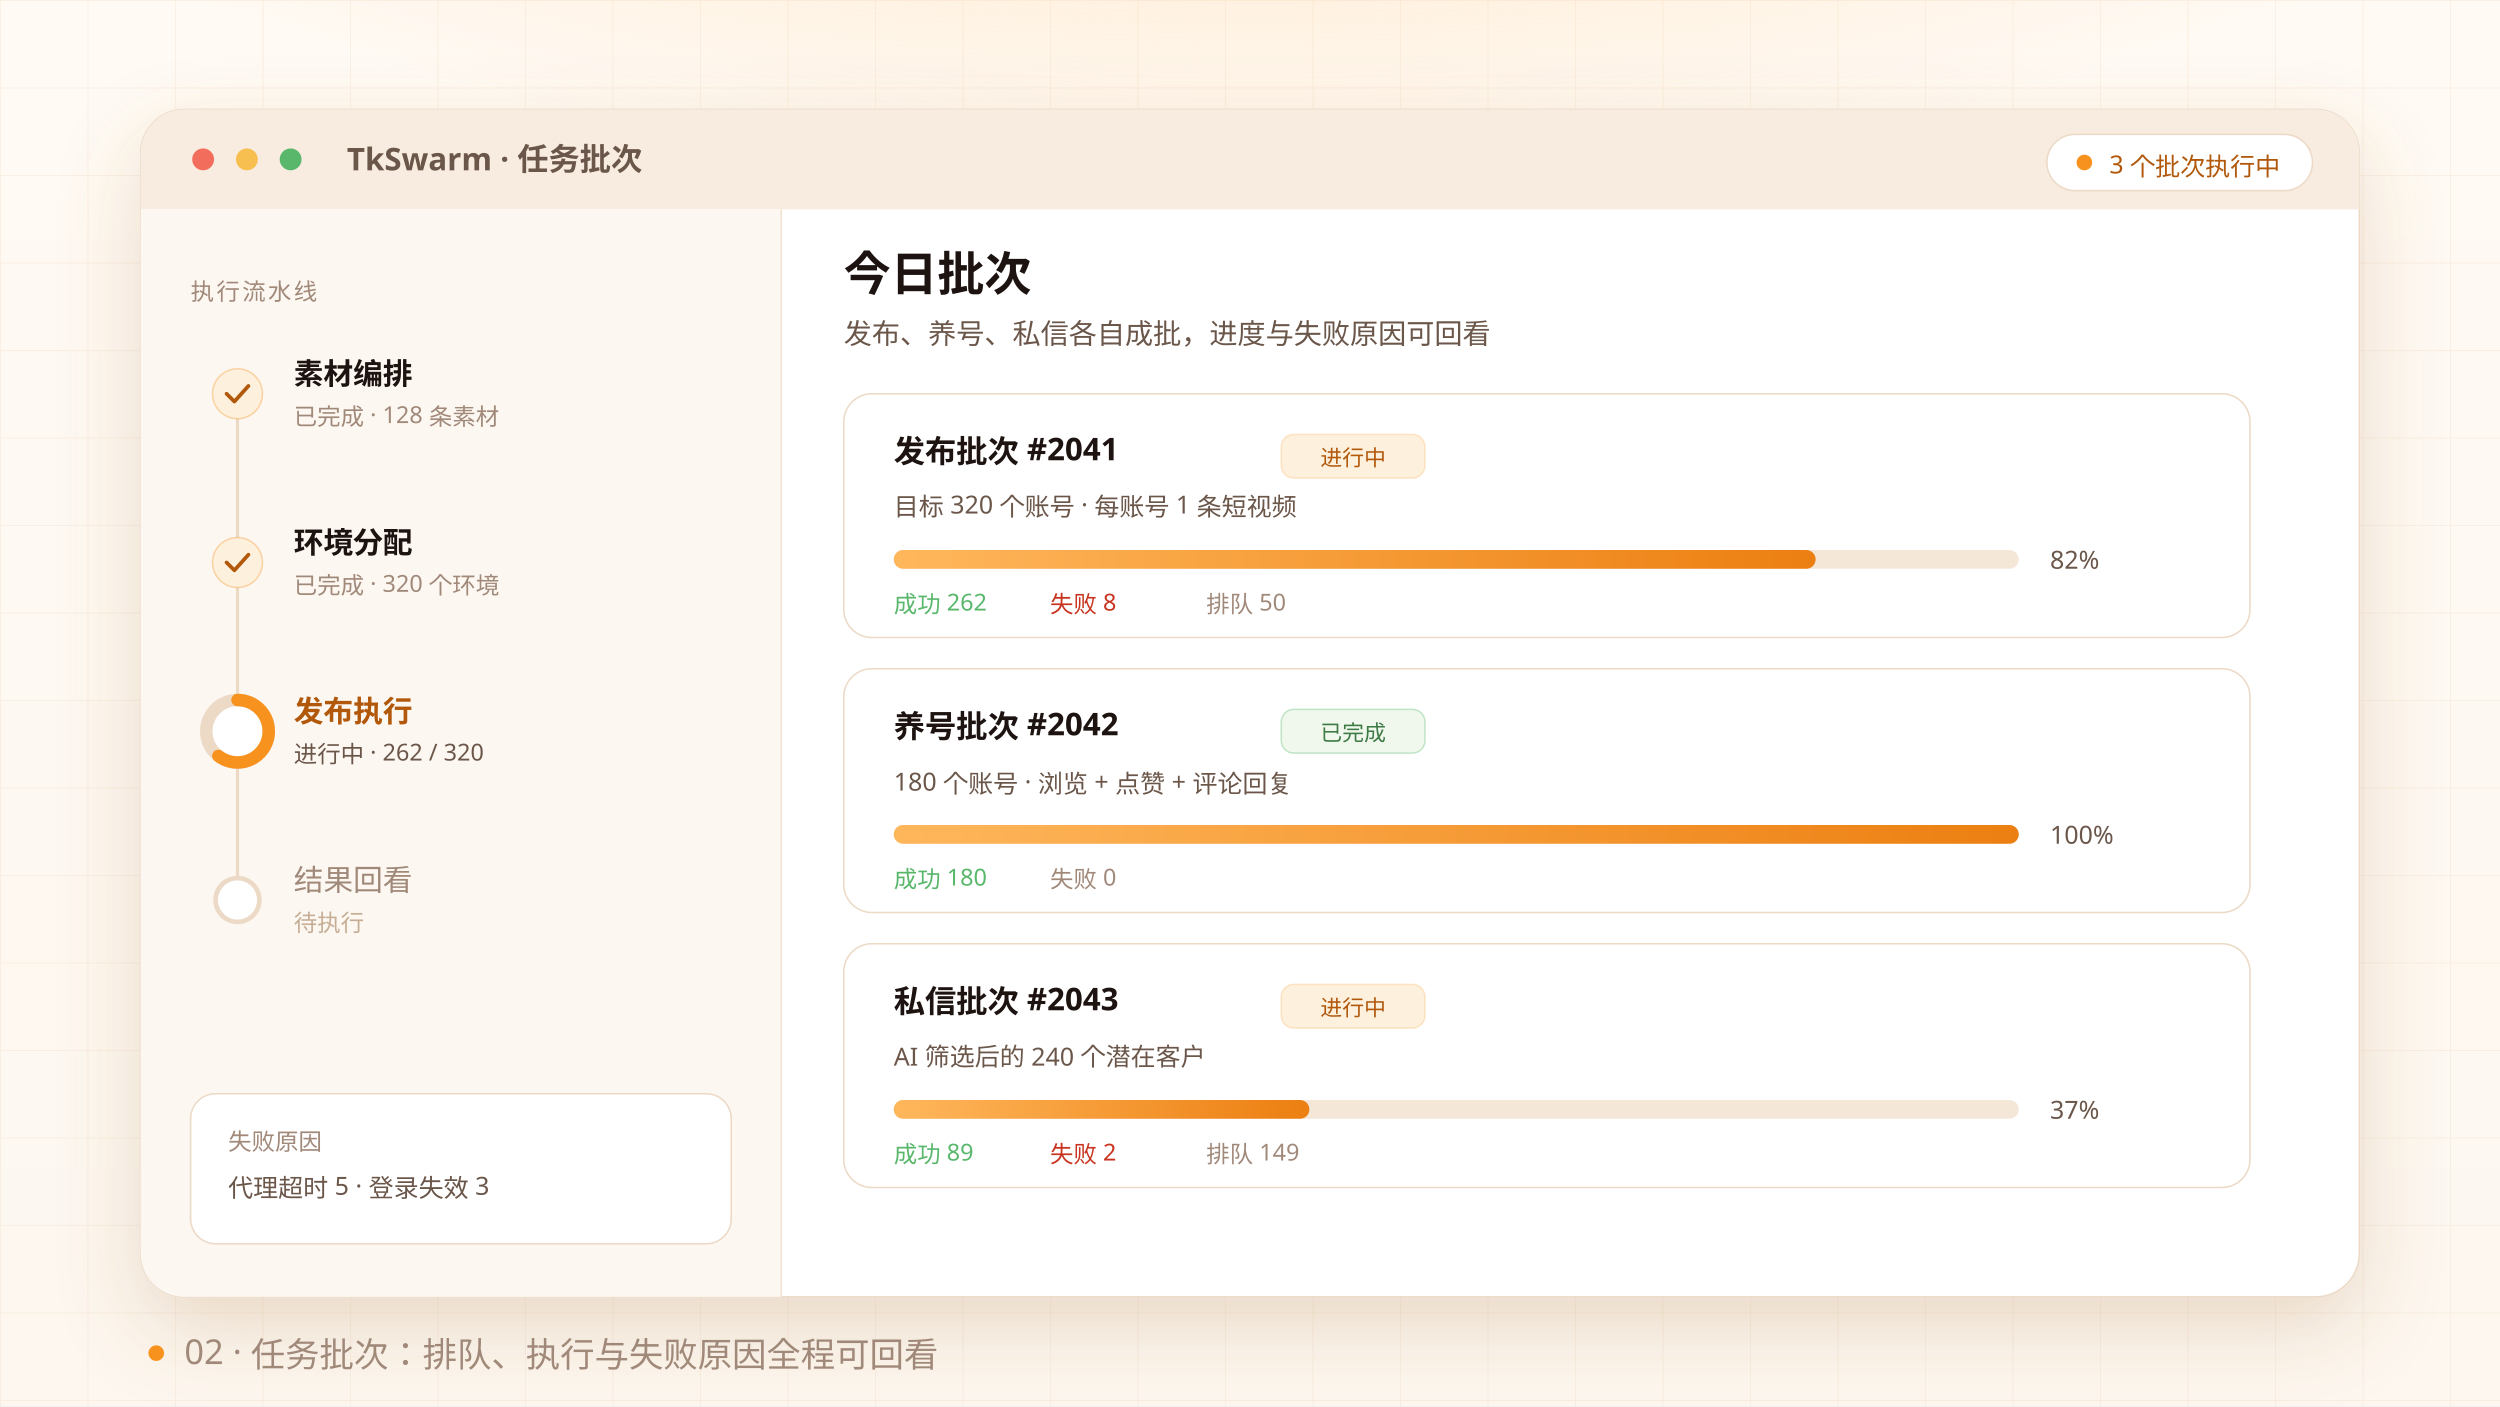
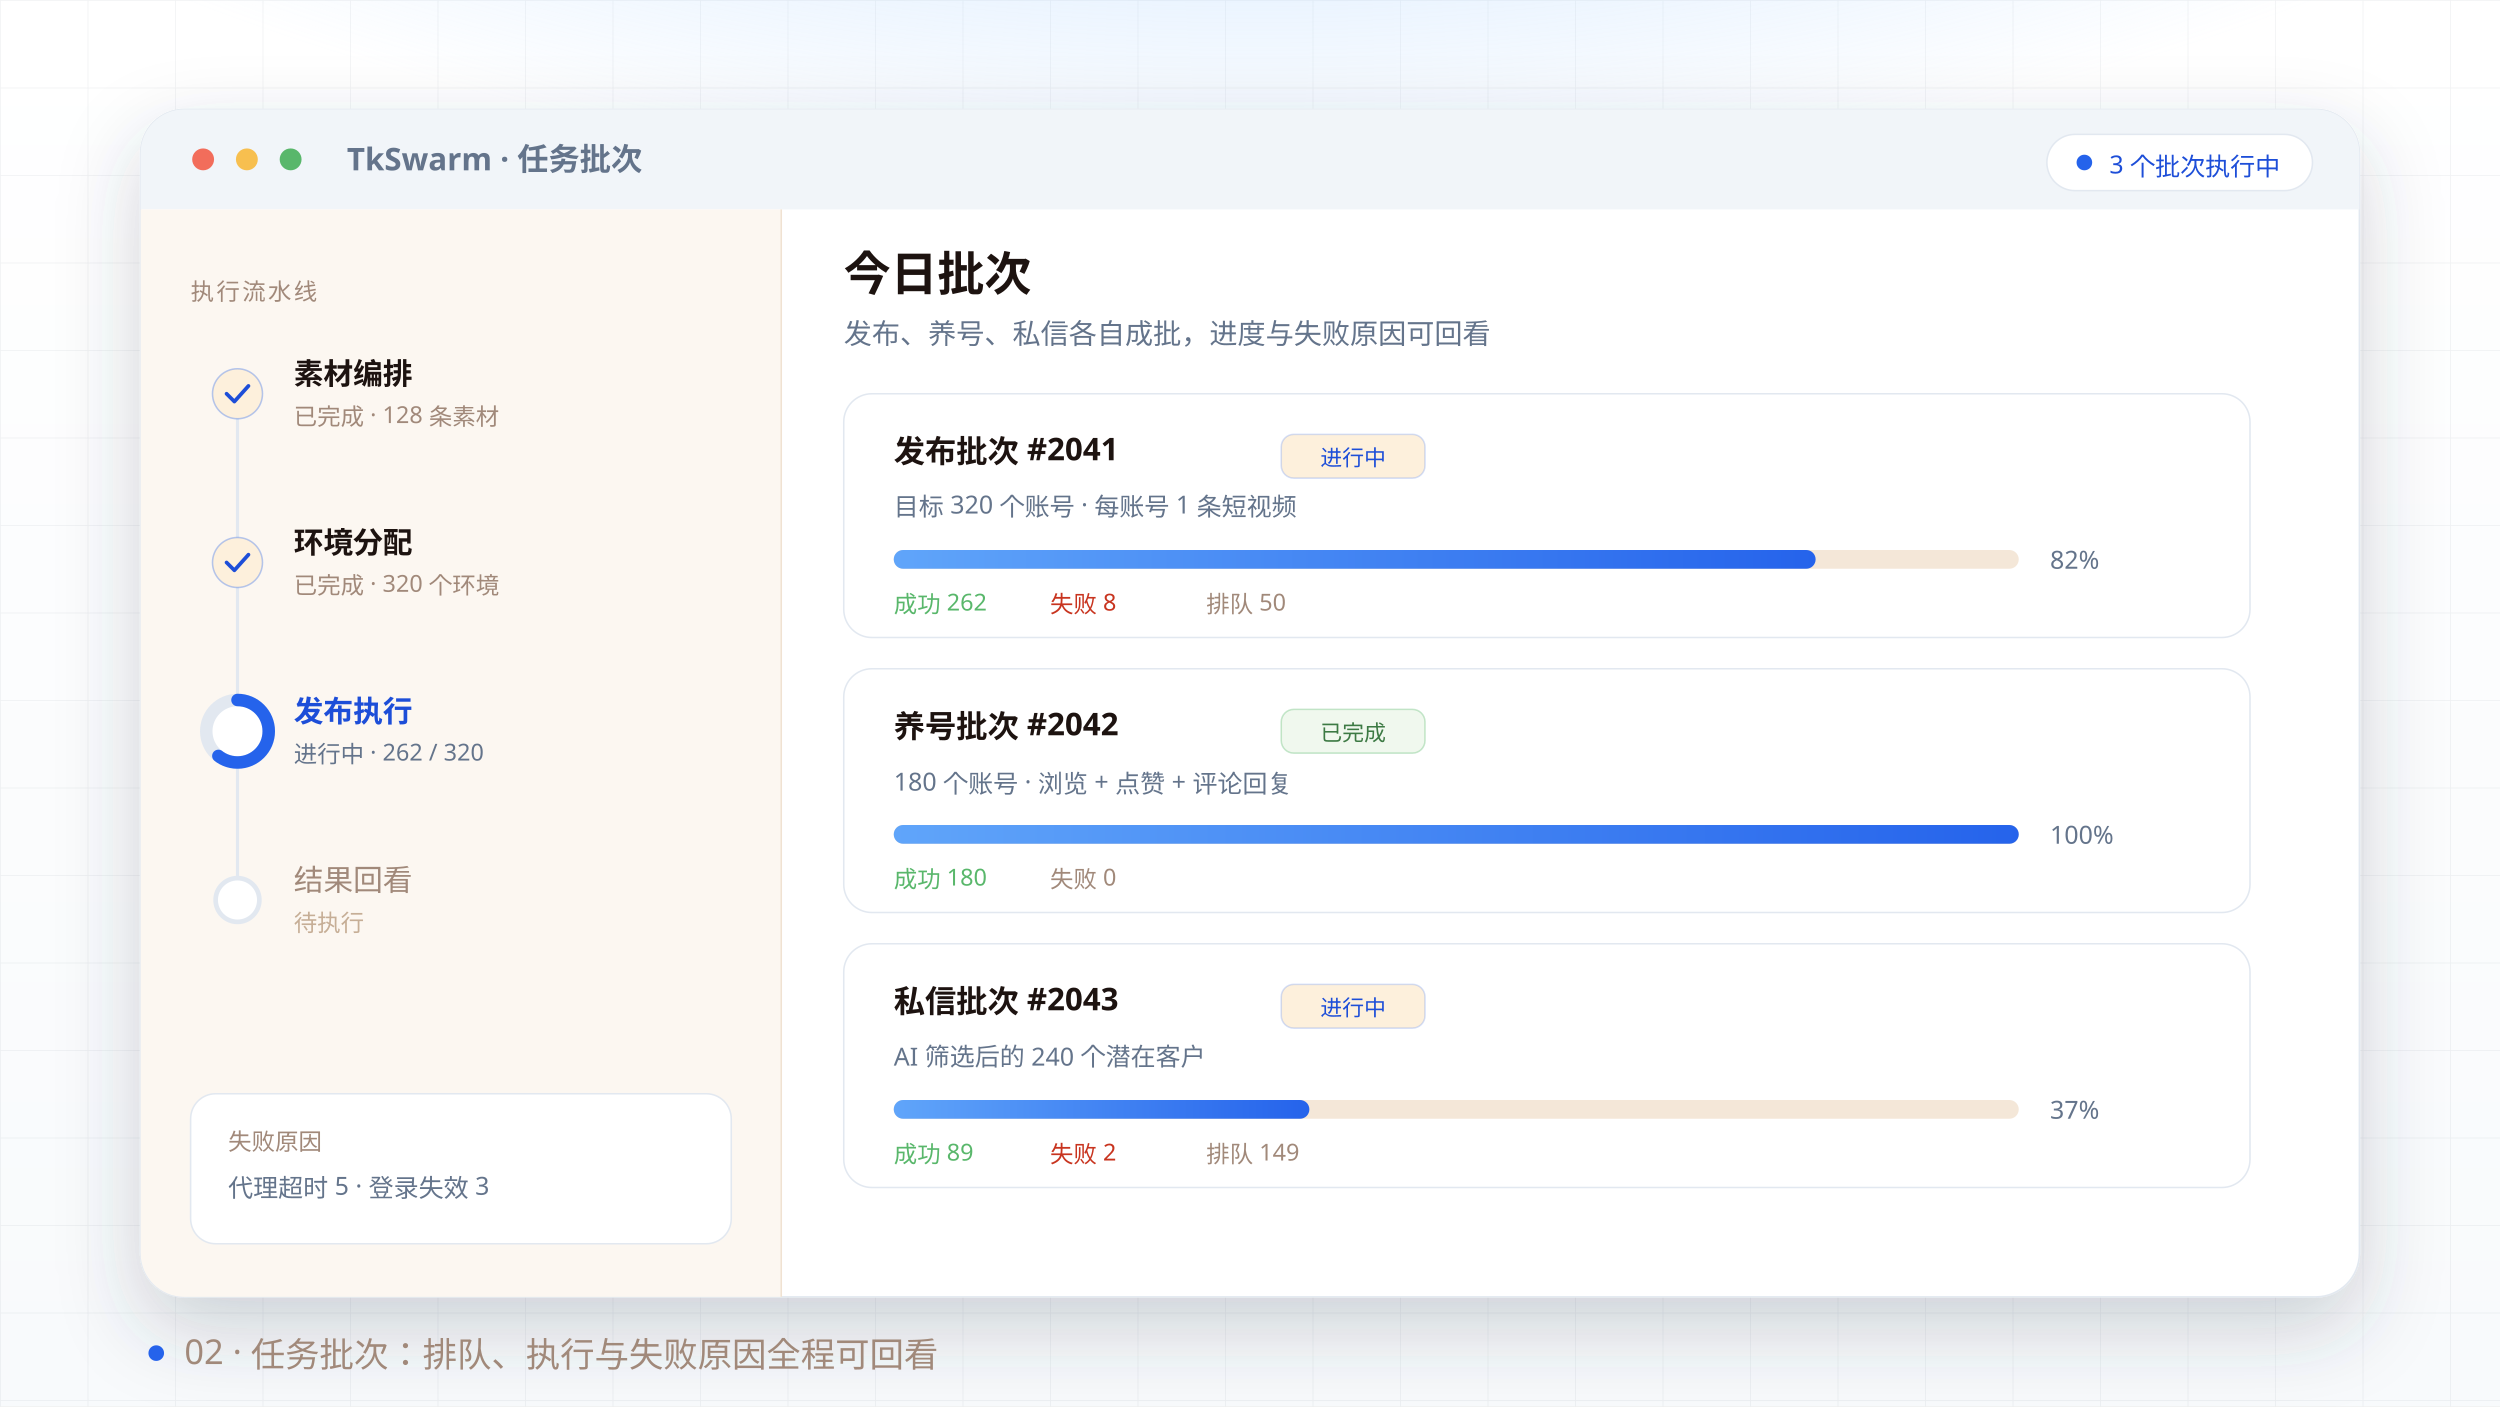
<svg xmlns="http://www.w3.org/2000/svg" viewBox="0 0 1600 900" width="1600" height="900" role="img" aria-label="任务批次执行：流水线步骤与批次进度">
  <defs>
    <linearGradient id="s2bg" x1="0" y1="0" x2="0" y2="1">
-       <stop offset="0" stop-color="#fffaf4" />
-       <stop offset="1" stop-color="#fdf7f0" />
+       <stop offset="0" stop-color="#ffffff" />
+       <stop offset="1" stop-color="#f8fafc" />
    </linearGradient>
    <linearGradient id="s2accent" x1="0" y1="0" x2="1" y2="0">
-       <stop offset="0" stop-color="#ffb75c" />
-       <stop offset="1" stop-color="#ec7f11" />
+       <stop offset="0" stop-color="#60a5fa" />
+       <stop offset="1" stop-color="#2563eb" />
    </linearGradient>
    <radialGradient id="s2glow" cx="0.5" cy="0" r="0.72">
-       <stop offset="0" stop-color="#ffcb8c" stop-opacity="0.8" />
-       <stop offset="1" stop-color="#ffcb8c" stop-opacity="0" />
+       <stop offset="0" stop-color="#93c5fd" stop-opacity="0.8" />
+       <stop offset="1" stop-color="#93c5fd" stop-opacity="0" />
    </radialGradient>
    <pattern id="s2grid" width="56" height="56" patternUnits="userSpaceOnUse">
-       <path d="M56 0H0V56" fill="none" stroke="#c9761f" stroke-opacity="0.09" stroke-width="1" />
+       <path d="M56 0H0V56" fill="none" stroke="#64748b" stroke-opacity="0.09" stroke-width="1" />
    </pattern>
    <filter id="s2shadow" x="-20%" y="-20%" width="140%" height="150%">
-       <feDropShadow dx="0" dy="20" stdDeviation="26" flood-color="#a4713a" flood-opacity="0.22" />
+       <feDropShadow dx="0" dy="20" stdDeviation="26" flood-color="#334155" flood-opacity="0.22" />
    </filter>
    <clipPath id="s2win">
      <rect x="90" y="70" width="1420" height="760" rx="28" />
    </clipPath>
  </defs>
  <rect width="1600" height="900" fill="url(#s2bg)" />
  <rect width="1600" height="900" fill="url(#s2grid)" />
  <ellipse cx="800" cy="-40" rx="760" ry="360" fill="url(#s2glow)" />
-   <rect x="90" y="70" width="1420" height="760" rx="28" fill="#ffffff" stroke="#ecdac7" filter="url(#s2shadow)" />
+   <rect x="90" y="70" width="1420" height="760" rx="28" fill="#ffffff" stroke="#e2e8f0" filter="url(#s2shadow)" />
  <g clip-path="url(#s2win)">
-     <rect x="90" y="70" width="1420" height="64" fill="#f8ece0" />
+     <rect x="90" y="70" width="1420" height="64" fill="#f1f5f9" />
    <circle cx="130" cy="102" r="7" fill="#f26d5b" />
    <circle cx="158" cy="102" r="7" fill="#f7bf4f" />
    <circle cx="186" cy="102" r="7" fill="#59b76b" />
-     <text x="222" y="109" font-family="'Segoe UI','Microsoft YaHei',sans-serif" font-size="20" font-weight="600" fill="#6b564a">TkSwarm · 任务批次</text>
-     <rect x="1310" y="86" width="170" height="36" rx="18" fill="#ffffff" stroke="#ecdac7" />
-     <circle cx="1334" cy="104" r="5" fill="#f7921e" />
-     <text x="1350" y="111" font-family="'Segoe UI','Microsoft YaHei',sans-serif" font-size="16" fill="#b1580b">3 个批次执行中</text>
+     <text x="222" y="109" font-family="'Segoe UI','Microsoft YaHei',sans-serif" font-size="20" font-weight="600" fill="#64748b">TkSwarm · 任务批次</text>
+     <rect x="1310" y="86" width="170" height="36" rx="18" fill="#ffffff" stroke="#e2e8f0" />
+     <circle cx="1334" cy="104" r="5" fill="#2563eb" />
+     <text x="1350" y="111" font-family="'Segoe UI','Microsoft YaHei',sans-serif" font-size="16" fill="#1d4ed8">3 个批次执行中</text>
    <rect x="90" y="134" width="410" height="696" fill="#fcf7f1" />
    <line x1="500" y1="134" x2="500" y2="830" stroke="#f0e2d2" />
    <text x="122" y="192" font-family="'Segoe UI','Microsoft YaHei',sans-serif" font-size="15" letter-spacing="1.5" fill="#a1897a">执行流水线</text>
-     <line x1="152" y1="252" x2="152" y2="576" stroke="#ecdac7" stroke-width="2" />
-     <circle cx="152" cy="252" r="16" fill="#fdf0dc" stroke="#f7921e55" />
-     <path d="M145 252l5 5 9-10" fill="none" stroke="#b1580b" stroke-width="2.4" stroke-linecap="round" stroke-linejoin="round" />
+     <line x1="152" y1="252" x2="152" y2="576" stroke="#e2e8f0" stroke-width="2" />
+     <circle cx="152" cy="252" r="16" fill="#fdf0dc" stroke="#2563eb55" />
+     <path d="M145 252l5 5 9-10" fill="none" stroke="#1d4ed8" stroke-width="2.4" stroke-linecap="round" stroke-linejoin="round" />
    <text x="188" y="246" font-family="'Segoe UI','Microsoft YaHei',sans-serif" font-size="19" font-weight="600" fill="#1d1310">素材编排</text>
    <text x="188" y="272" font-family="'Segoe UI','Microsoft YaHei',sans-serif" font-size="15" fill="#a1897a">已完成 · 128 条素材</text>
-     <circle cx="152" cy="360" r="16" fill="#fdf0dc" stroke="#f7921e55" />
-     <path d="M145 360l5 5 9-10" fill="none" stroke="#b1580b" stroke-width="2.4" stroke-linecap="round" stroke-linejoin="round" />
+     <circle cx="152" cy="360" r="16" fill="#fdf0dc" stroke="#2563eb55" />
+     <path d="M145 360l5 5 9-10" fill="none" stroke="#1d4ed8" stroke-width="2.4" stroke-linecap="round" stroke-linejoin="round" />
    <text x="188" y="354" font-family="'Segoe UI','Microsoft YaHei',sans-serif" font-size="19" font-weight="600" fill="#1d1310">环境分配</text>
    <text x="188" y="380" font-family="'Segoe UI','Microsoft YaHei',sans-serif" font-size="15" fill="#a1897a">已完成 · 320 个环境</text>
-     <circle cx="152" cy="468" r="20" fill="#ffffff" stroke="#ecdac7" stroke-width="8" />
-     <circle cx="152" cy="468" r="20" fill="none" stroke="#f7921e" stroke-width="8" stroke-dasharray="76 50" stroke-linecap="round" transform="rotate(-90 152 468)" />
-     <text x="188" y="462" font-family="'Segoe UI','Microsoft YaHei',sans-serif" font-size="19" font-weight="600" fill="#b1580b">发布执行</text>
-     <text x="188" y="488" font-family="'Segoe UI','Microsoft YaHei',sans-serif" font-size="15" fill="#6b564a">进行中 · 262 / 320</text>
-     <circle cx="152" cy="576" r="14" fill="#ffffff" stroke="#ecdac7" stroke-width="3" />
+     <circle cx="152" cy="468" r="20" fill="#ffffff" stroke="#e2e8f0" stroke-width="8" />
+     <circle cx="152" cy="468" r="20" fill="none" stroke="#2563eb" stroke-width="8" stroke-dasharray="76 50" stroke-linecap="round" transform="rotate(-90 152 468)" />
+     <text x="188" y="462" font-family="'Segoe UI','Microsoft YaHei',sans-serif" font-size="19" font-weight="600" fill="#1d4ed8">发布执行</text>
+     <text x="188" y="488" font-family="'Segoe UI','Microsoft YaHei',sans-serif" font-size="15" fill="#64748b">进行中 · 262 / 320</text>
+     <circle cx="152" cy="576" r="14" fill="#ffffff" stroke="#e2e8f0" stroke-width="3" />
    <text x="188" y="570" font-family="'Segoe UI','Microsoft YaHei',sans-serif" font-size="19" fill="#a1897a">结果回看</text>
    <text x="188" y="596" font-family="'Segoe UI','Microsoft YaHei',sans-serif" font-size="15" fill="#c6ae96">待执行</text>
-     <rect x="122" y="700" width="346" height="96" rx="16" fill="#ffffff" stroke="#ecdac7" />
+     <rect x="122" y="700" width="346" height="96" rx="16" fill="#ffffff" stroke="#e2e8f0" />
    <text x="146" y="736" font-family="'Segoe UI','Microsoft YaHei',sans-serif" font-size="15" fill="#a1897a">失败原因</text>
-     <text x="146" y="766" font-family="'Segoe UI','Microsoft YaHei',sans-serif" font-size="16" fill="#6b564a">代理超时 5 · 登录失效 3</text>
+     <text x="146" y="766" font-family="'Segoe UI','Microsoft YaHei',sans-serif" font-size="16" fill="#64748b">代理超时 5 · 登录失效 3</text>
    <text x="540" y="186" font-family="'Segoe UI','Microsoft YaHei',sans-serif" font-size="30" font-weight="700" fill="#1d1310">今日批次</text>
-     <text x="540" y="220" font-family="'Segoe UI','Microsoft YaHei',sans-serif" font-size="18" fill="#6b564a">发布、养号、私信各自成批，进度与失败原因可回看</text>
-     <rect x="540" y="252" width="900" height="156" rx="18" fill="#ffffff" stroke="#ecdac7" />
+     <text x="540" y="220" font-family="'Segoe UI','Microsoft YaHei',sans-serif" font-size="18" fill="#64748b">发布、养号、私信各自成批，进度与失败原因可回看</text>
+     <rect x="540" y="252" width="900" height="156" rx="18" fill="#ffffff" stroke="#e2e8f0" />
    <text x="572" y="296" font-family="'Segoe UI','Microsoft YaHei',sans-serif" font-size="20" font-weight="600" fill="#1d1310">发布批次 #2041</text>
-     <rect x="820" y="278" width="92" height="28" rx="8" fill="#fdf0dc" stroke="#f7921e33" />
-     <text x="866" y="298" font-family="'Segoe UI','Microsoft YaHei',sans-serif" font-size="14" text-anchor="middle" fill="#b1580b">进行中</text>
-     <text x="572" y="330" font-family="'Segoe UI','Microsoft YaHei',sans-serif" font-size="16" fill="#6b564a">目标 320 个账号 · 每账号 1 条短视频</text>
+     <rect x="820" y="278" width="92" height="28" rx="8" fill="#fdf0dc" stroke="#2563eb33" />
+     <text x="866" y="298" font-family="'Segoe UI','Microsoft YaHei',sans-serif" font-size="14" text-anchor="middle" fill="#1d4ed8">进行中</text>
+     <text x="572" y="330" font-family="'Segoe UI','Microsoft YaHei',sans-serif" font-size="16" fill="#64748b">目标 320 个账号 · 每账号 1 条短视频</text>
    <rect x="572" y="352" width="720" height="12" rx="6" fill="#f4e7d8" />
    <rect x="572" y="352" width="590" height="12" rx="6" fill="url(#s2accent)" />
-     <text x="1312" y="364" font-family="'Segoe UI','Microsoft YaHei',sans-serif" font-size="16" fill="#6b564a">82%</text>
+     <text x="1312" y="364" font-family="'Segoe UI','Microsoft YaHei',sans-serif" font-size="16" fill="#64748b">82%</text>
    <text x="572" y="392" font-family="'Segoe UI','Microsoft YaHei',sans-serif" font-size="15" fill="#59b76b">成功 262</text>
    <text x="672" y="392" font-family="'Segoe UI','Microsoft YaHei',sans-serif" font-size="15" fill="#c8341f">失败 8</text>
    <text x="772" y="392" font-family="'Segoe UI','Microsoft YaHei',sans-serif" font-size="15" fill="#a1897a">排队 50</text>
-     <rect x="540" y="428" width="900" height="156" rx="18" fill="#ffffff" stroke="#ecdac7" />
+     <rect x="540" y="428" width="900" height="156" rx="18" fill="#ffffff" stroke="#e2e8f0" />
    <text x="572" y="472" font-family="'Segoe UI','Microsoft YaHei',sans-serif" font-size="20" font-weight="600" fill="#1d1310">养号批次 #2042</text>
    <rect x="820" y="454" width="92" height="28" rx="8" fill="#f0f8ee" stroke="#59b76b55" />
    <text x="866" y="474" font-family="'Segoe UI','Microsoft YaHei',sans-serif" font-size="14" text-anchor="middle" fill="#3d7a44">已完成</text>
-     <text x="572" y="506" font-family="'Segoe UI','Microsoft YaHei',sans-serif" font-size="16" fill="#6b564a">180 个账号 · 浏览 + 点赞 + 评论回复</text>
+     <text x="572" y="506" font-family="'Segoe UI','Microsoft YaHei',sans-serif" font-size="16" fill="#64748b">180 个账号 · 浏览 + 点赞 + 评论回复</text>
    <rect x="572" y="528" width="720" height="12" rx="6" fill="#f4e7d8" />
    <rect x="572" y="528" width="720" height="12" rx="6" fill="url(#s2accent)" />
-     <text x="1312" y="540" font-family="'Segoe UI','Microsoft YaHei',sans-serif" font-size="16" fill="#6b564a">100%</text>
+     <text x="1312" y="540" font-family="'Segoe UI','Microsoft YaHei',sans-serif" font-size="16" fill="#64748b">100%</text>
    <text x="572" y="568" font-family="'Segoe UI','Microsoft YaHei',sans-serif" font-size="15" fill="#59b76b">成功 180</text>
    <text x="672" y="568" font-family="'Segoe UI','Microsoft YaHei',sans-serif" font-size="15" fill="#a1897a">失败 0</text>
-     <rect x="540" y="604" width="900" height="156" rx="18" fill="#ffffff" stroke="#ecdac7" />
+     <rect x="540" y="604" width="900" height="156" rx="18" fill="#ffffff" stroke="#e2e8f0" />
    <text x="572" y="648" font-family="'Segoe UI','Microsoft YaHei',sans-serif" font-size="20" font-weight="600" fill="#1d1310">私信批次 #2043</text>
-     <rect x="820" y="630" width="92" height="28" rx="8" fill="#fdf0dc" stroke="#f7921e33" />
-     <text x="866" y="650" font-family="'Segoe UI','Microsoft YaHei',sans-serif" font-size="14" text-anchor="middle" fill="#b1580b">进行中</text>
-     <text x="572" y="682" font-family="'Segoe UI','Microsoft YaHei',sans-serif" font-size="16" fill="#6b564a">AI 筛选后的 240 个潜在客户</text>
+     <rect x="820" y="630" width="92" height="28" rx="8" fill="#fdf0dc" stroke="#2563eb33" />
+     <text x="866" y="650" font-family="'Segoe UI','Microsoft YaHei',sans-serif" font-size="14" text-anchor="middle" fill="#1d4ed8">进行中</text>
+     <text x="572" y="682" font-family="'Segoe UI','Microsoft YaHei',sans-serif" font-size="16" fill="#64748b">AI 筛选后的 240 个潜在客户</text>
    <rect x="572" y="704" width="720" height="12" rx="6" fill="#f4e7d8" />
    <rect x="572" y="704" width="266" height="12" rx="6" fill="url(#s2accent)" />
-     <text x="1312" y="716" font-family="'Segoe UI','Microsoft YaHei',sans-serif" font-size="16" fill="#6b564a">37%</text>
+     <text x="1312" y="716" font-family="'Segoe UI','Microsoft YaHei',sans-serif" font-size="16" fill="#64748b">37%</text>
    <text x="572" y="744" font-family="'Segoe UI','Microsoft YaHei',sans-serif" font-size="15" fill="#59b76b">成功 89</text>
    <text x="672" y="744" font-family="'Segoe UI','Microsoft YaHei',sans-serif" font-size="15" fill="#c8341f">失败 2</text>
    <text x="772" y="744" font-family="'Segoe UI','Microsoft YaHei',sans-serif" font-size="15" fill="#a1897a">排队 149</text>
  </g>
-   <circle cx="100" cy="866" r="5" fill="#f7921e" />
+   <circle cx="100" cy="866" r="5" fill="#2563eb" />
  <text x="118" y="873" font-family="'Segoe UI','Microsoft YaHei',sans-serif" font-size="22" fill="#a1897a">02 · 任务批次：排队、执行与失败原因全程可回看</text>
</svg>
